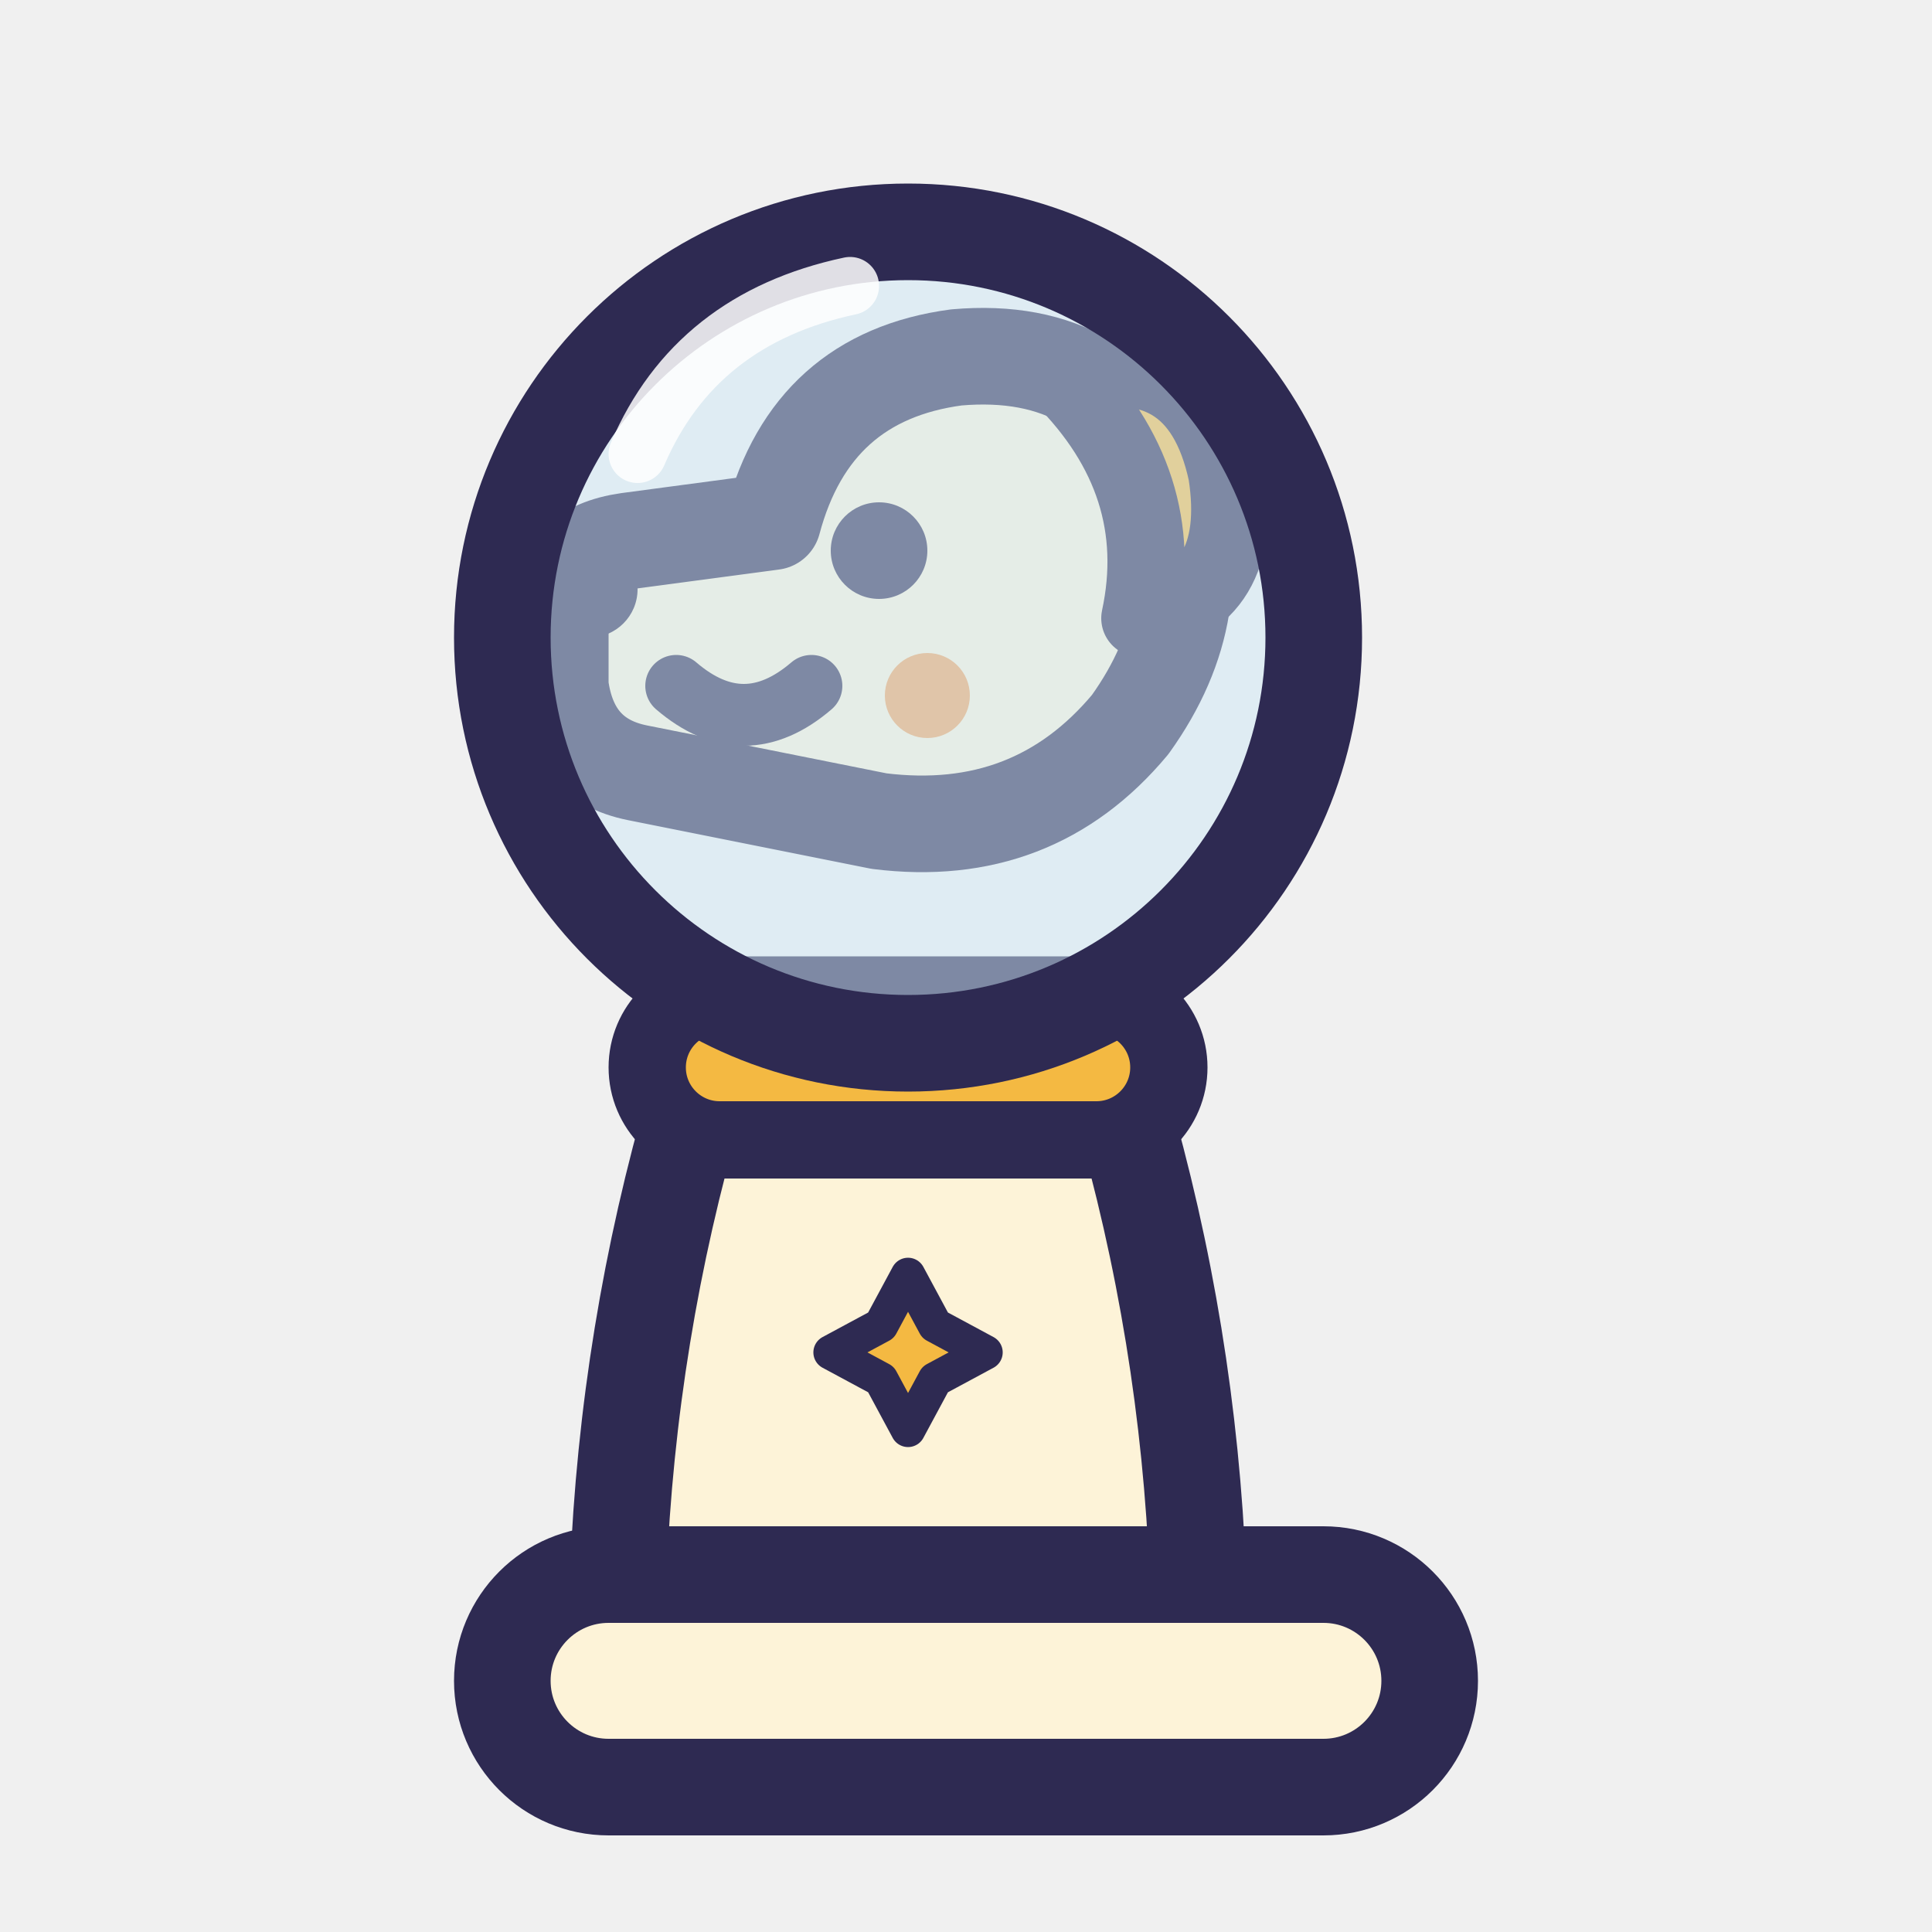
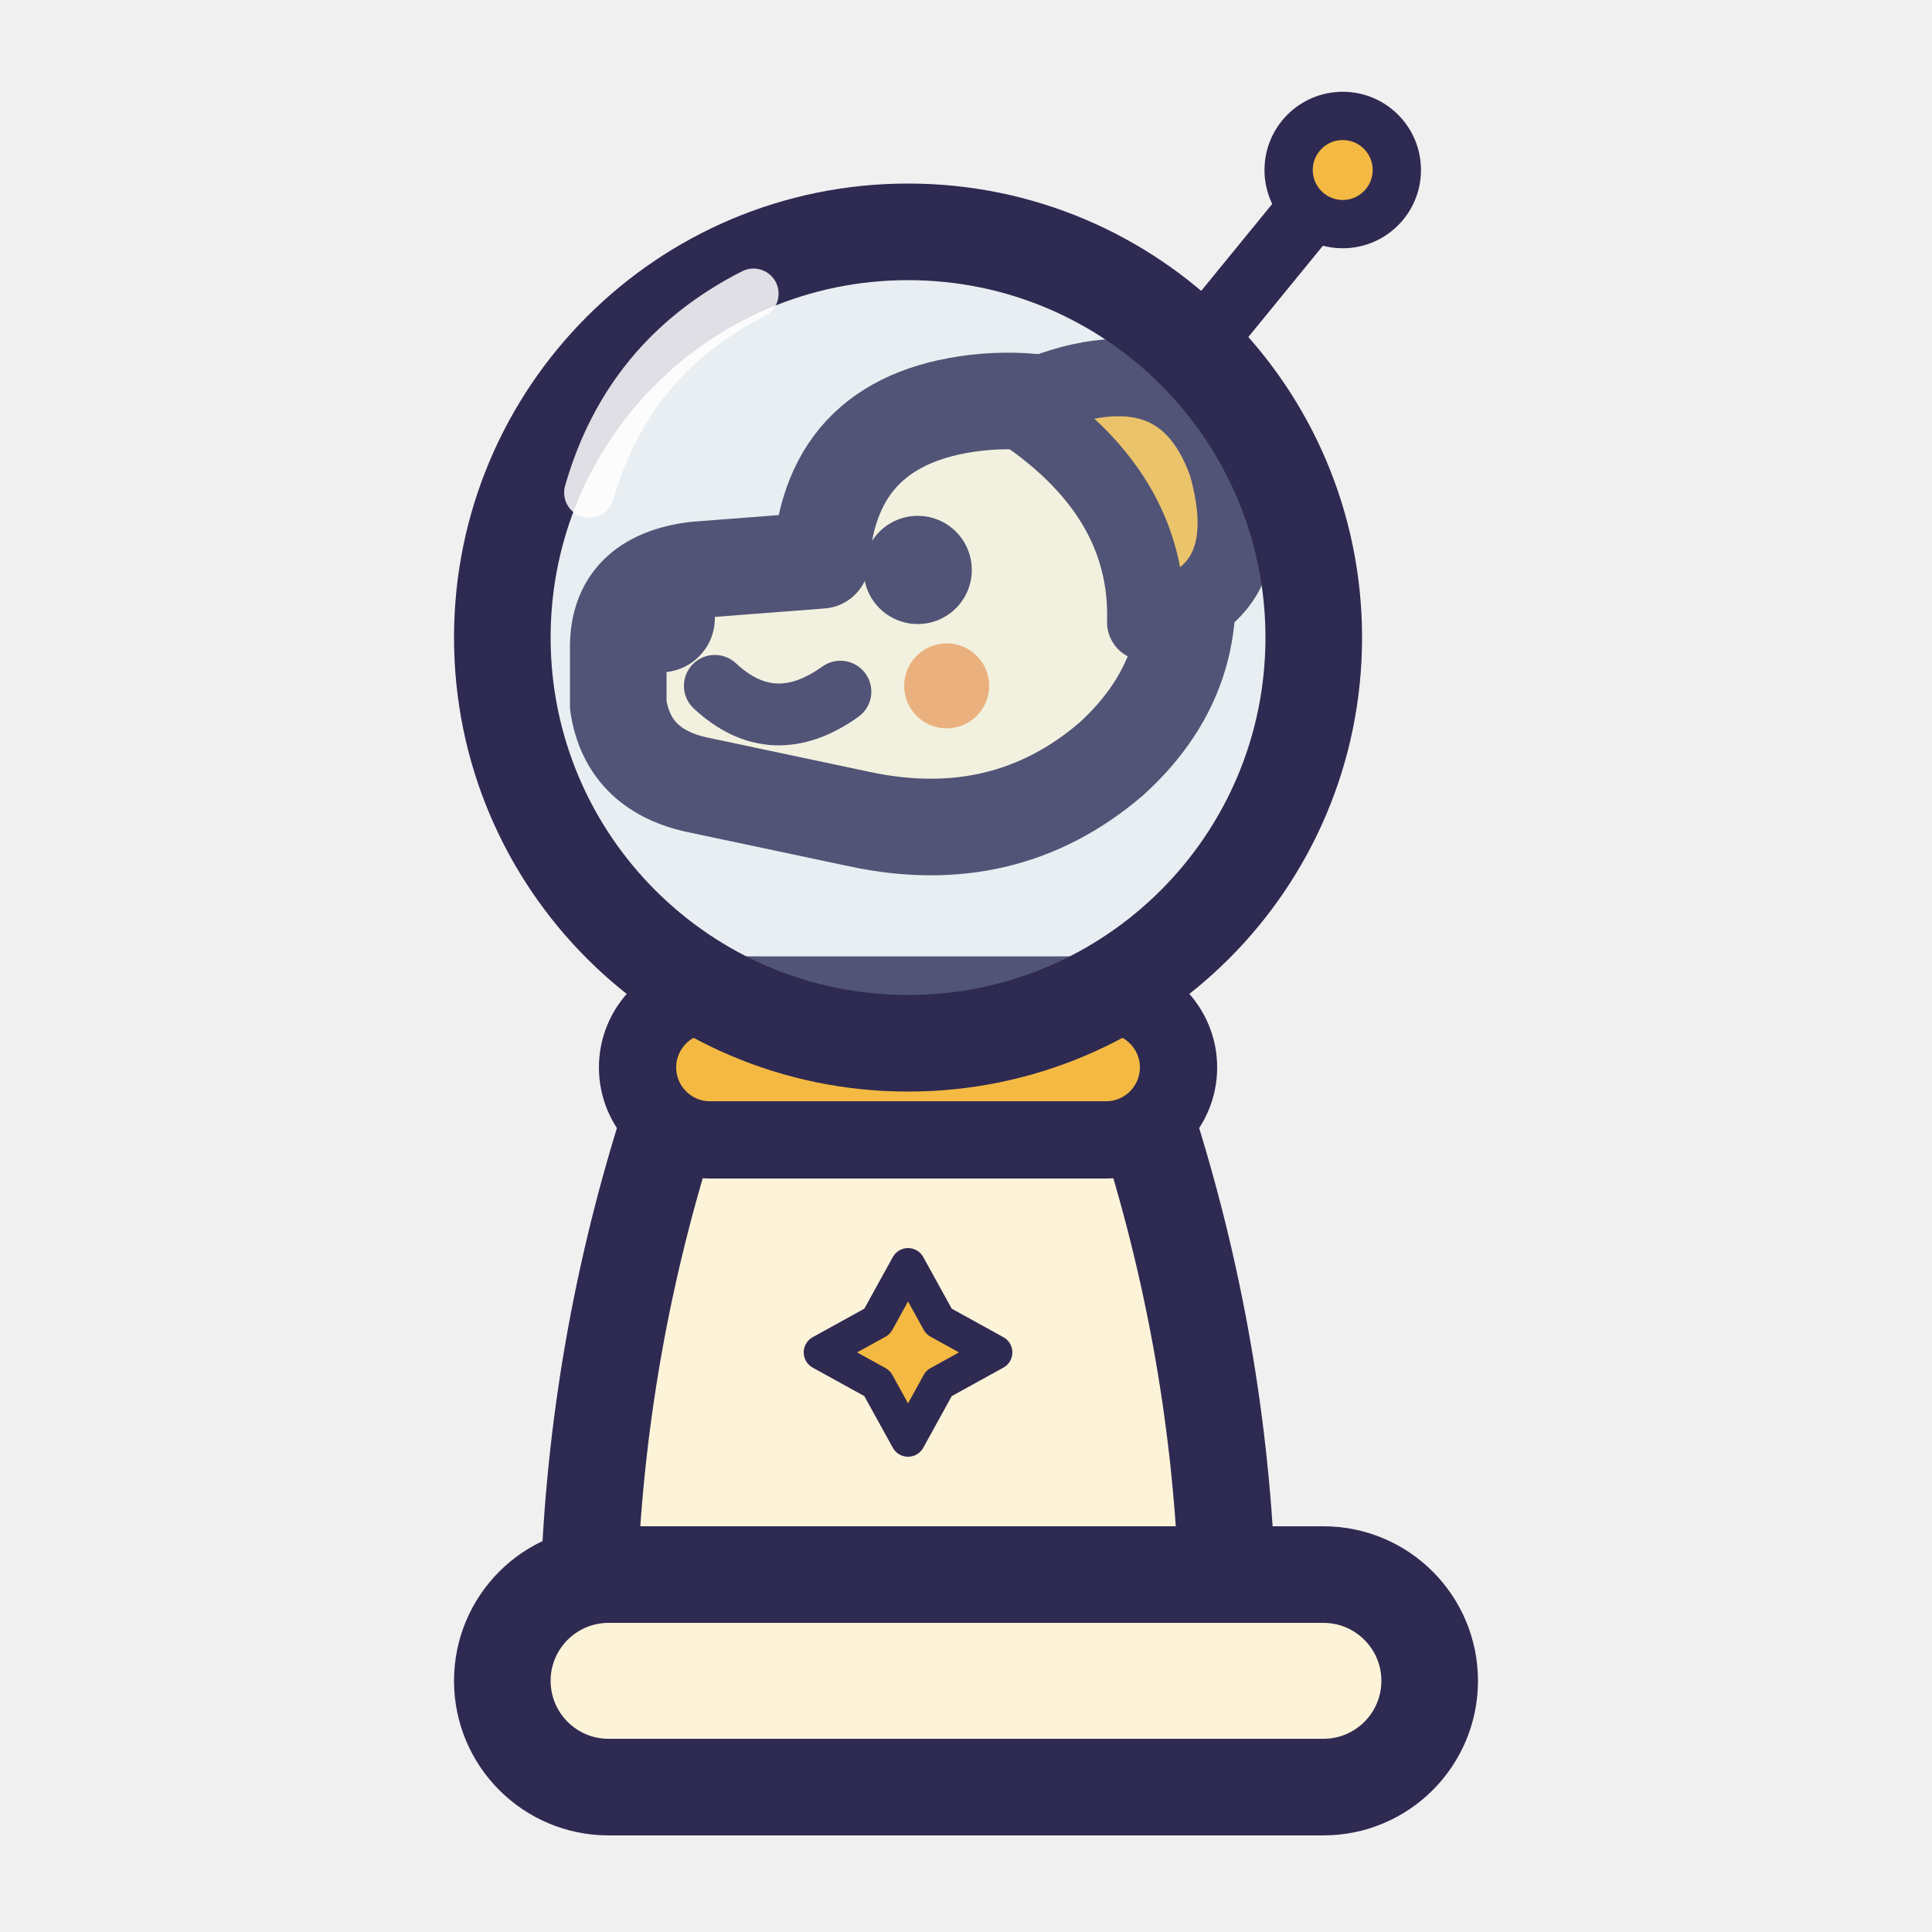
<svg xmlns="http://www.w3.org/2000/svg" viewBox="0 0 100 100">
  <g stroke-linecap="round" stroke-linejoin="round">
    <rect x="26" y="81.5" width="48" height="11" rx="5.5" fill="#fdf3d8" stroke="#2e2a52" stroke-width="5" />
-     <path d="M36,57 Q32.5,69 32,81.5 L62,81.5 Q61.5,69 58,57 Z" fill="#fdf3d8" stroke="#2e2a52" stroke-width="5" />
-     <path d="M47,66 L48.4,68.6 L51,70 L48.4,71.4 L47,74 L45.6,71.4 L43,70 L45.6,68.6 Z" fill="#f4b942" stroke="#2e2a52" stroke-width="1.8" />
-     <rect x="33.5" y="51.5" width="27" height="7.5" rx="3.75" fill="#f4b942" stroke="#2e2a52" stroke-width="4" />
-     <path d="M29,31.5 Q29,28.5 32.5,28 L40,27 Q42,19.5 49.5,18.5 Q57.5,17.8 60.5,25          Q62.8,31.5 58.5,37.5 Q53.5,43.5 45.5,42.5 L33,40 Q29.5,39.3 29,35.5 Z" fill="#fdf3d8" stroke="#2e2a52" stroke-width="5" />
-     <path d="M55,19.5 Q62,17.5 63.5,24.5 Q64.5,31 59,32 Q60.5,25 55,19.5 Z" fill="#f4b942" stroke="#2e2a52" stroke-width="4" />
-     <circle cx="30.5" cy="30.5" r="2.5" fill="#2e2a52" stroke="none" />
-     <circle cx="45.5" cy="28.5" r="2.5" fill="#2e2a52" stroke="none" />
-     <path d="M35,35.5 Q38.5,38.5 42,35.5" fill="none" stroke="#2e2a52" stroke-width="3.2" />
-     <circle cx="48" cy="36" r="2.2" fill="#f2a25c" stroke="none" />
-     <circle cx="47" cy="33" r="21" fill="#cfe9f7" fill-opacity="0.5" stroke="#2e2a52" stroke-width="5" />
-     <path d="M33,23.5 Q36,16.5 44,14.8" fill="none" stroke="#ffffff" stroke-width="3" stroke-opacity="0.85" />
+     <path d="M35,57 Q31,69 30.5,81.5 L63.5,81.5 Q63,69 59,57 Z" fill="#fdf3d8" stroke="#2e2a52" stroke-width="5" />
+     <path d="M47,65.5 L48.6,68.4 L51.5,70 L48.6,71.6 L47,74.5 L45.4,71.6 L42.5,70 L45.4,68.4 Z" fill="#f4b942" stroke="#2e2a52" stroke-width="1.8" />
+     <rect x="33" y="51.5" width="28" height="7.5" rx="3.75" fill="#f4b942" stroke="#2e2a52" stroke-width="4" />
+     <path d="M61.8,18.2 L68.5,10" fill="none" stroke="#2e2a52" stroke-width="3.4" />
+     <circle cx="69.5" cy="8.8" r="2.8" fill="#f4b942" stroke="#2e2a52" stroke-width="2.5" />
+     <path d="M32,33.5 Q32,30 36,29.5 L42.5,29 Q43,21.5 51,20.8 Q59,20.2 61,27.5          Q62.8,34.5 57.5,39.3 Q52,44 44.5,42.4 L36,40.6 Q32.5,39.8 32,36.5 Z" fill="#fdf3d8" stroke="#2e2a52" stroke-width="5" />
+     <path d="M52.5,21 Q61,17 63.5,24 Q65.5,31 59.3,32.2 Q59.5,25.5 52.5,21 Z" fill="#f4b942" stroke="#2e2a52" stroke-width="4" />
+     <circle cx="34.2" cy="32" r="2.8" fill="#2e2a52" stroke="none" />
+     <circle cx="47.5" cy="29.5" r="2.8" fill="#2e2a52" stroke="none" />
+     <path d="M37,35.5 Q40,38.3 43.5,35.8" fill="none" stroke="#2e2a52" stroke-width="3.2" />
+     <circle cx="49" cy="35.5" r="2.2" fill="#f2a25c" stroke="none" />
+     <circle cx="47" cy="33" r="21" fill="#cfe9f7" fill-opacity="0.22" stroke="#2e2a52" stroke-width="5" />
+     <path d="M30.5,25.5 Q32.5,18.5 39,15.2" fill="none" stroke="#ffffff" stroke-width="2.6" stroke-opacity="0.85" />
  </g>
</svg>
